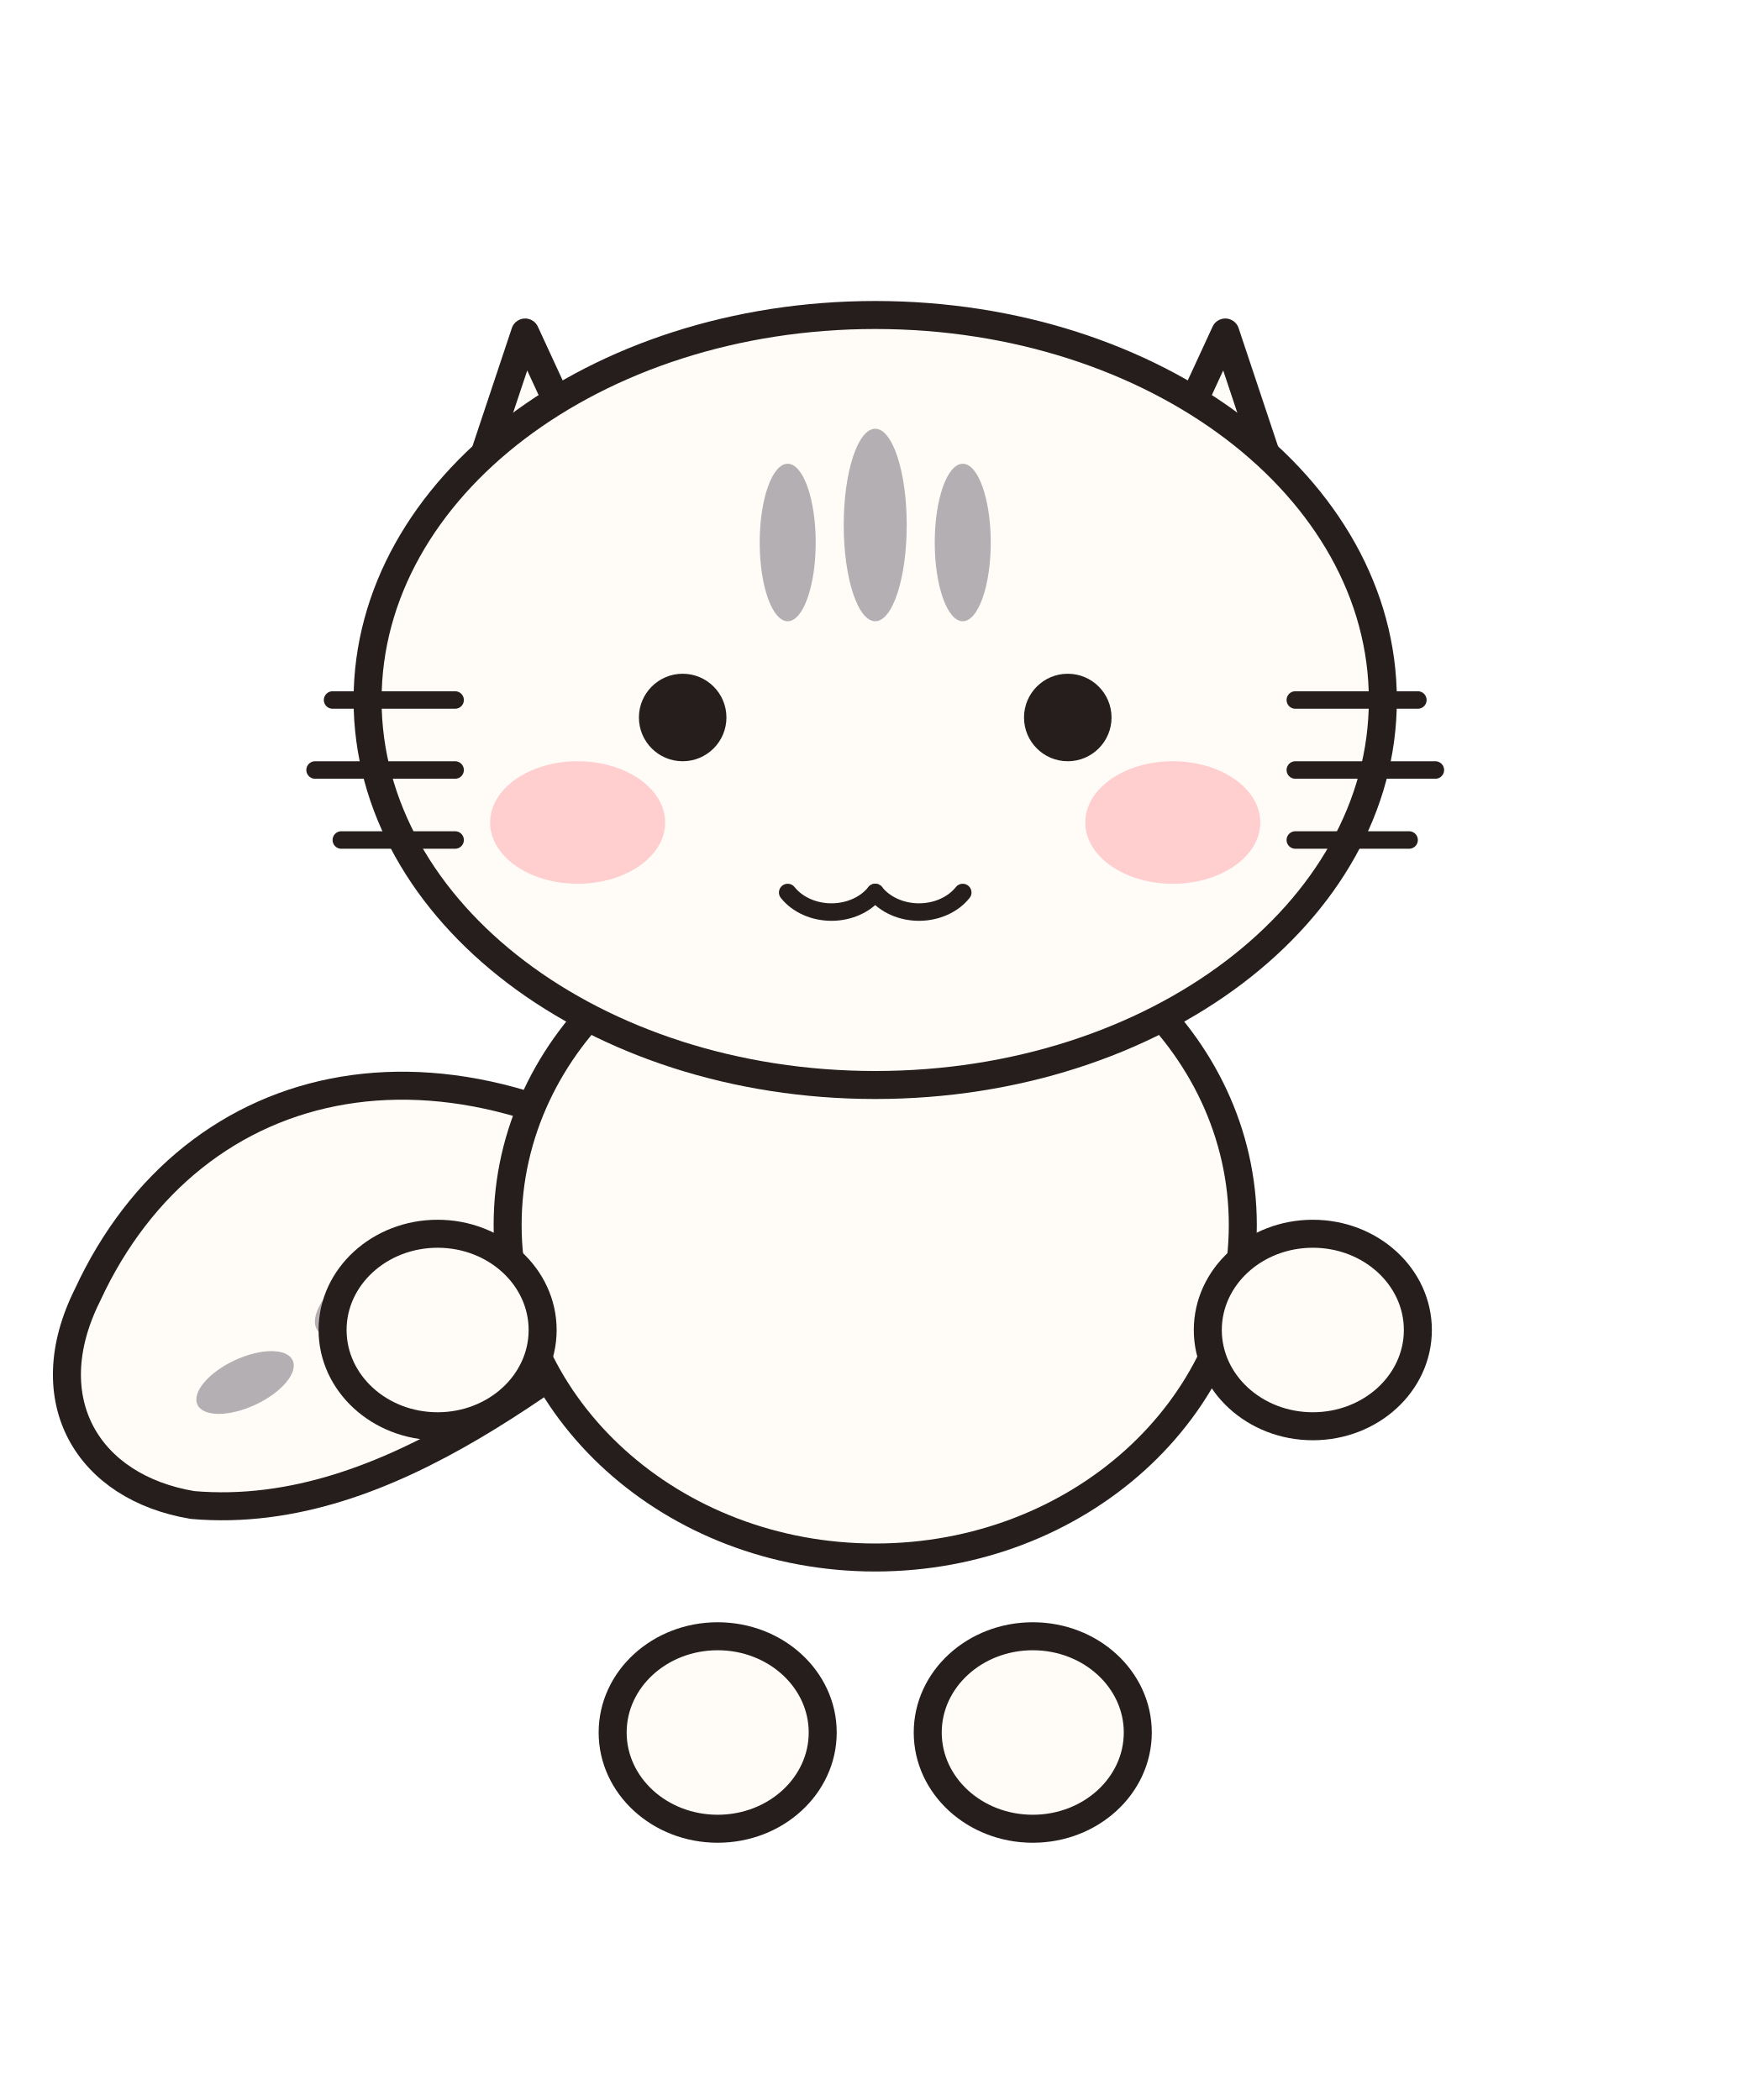
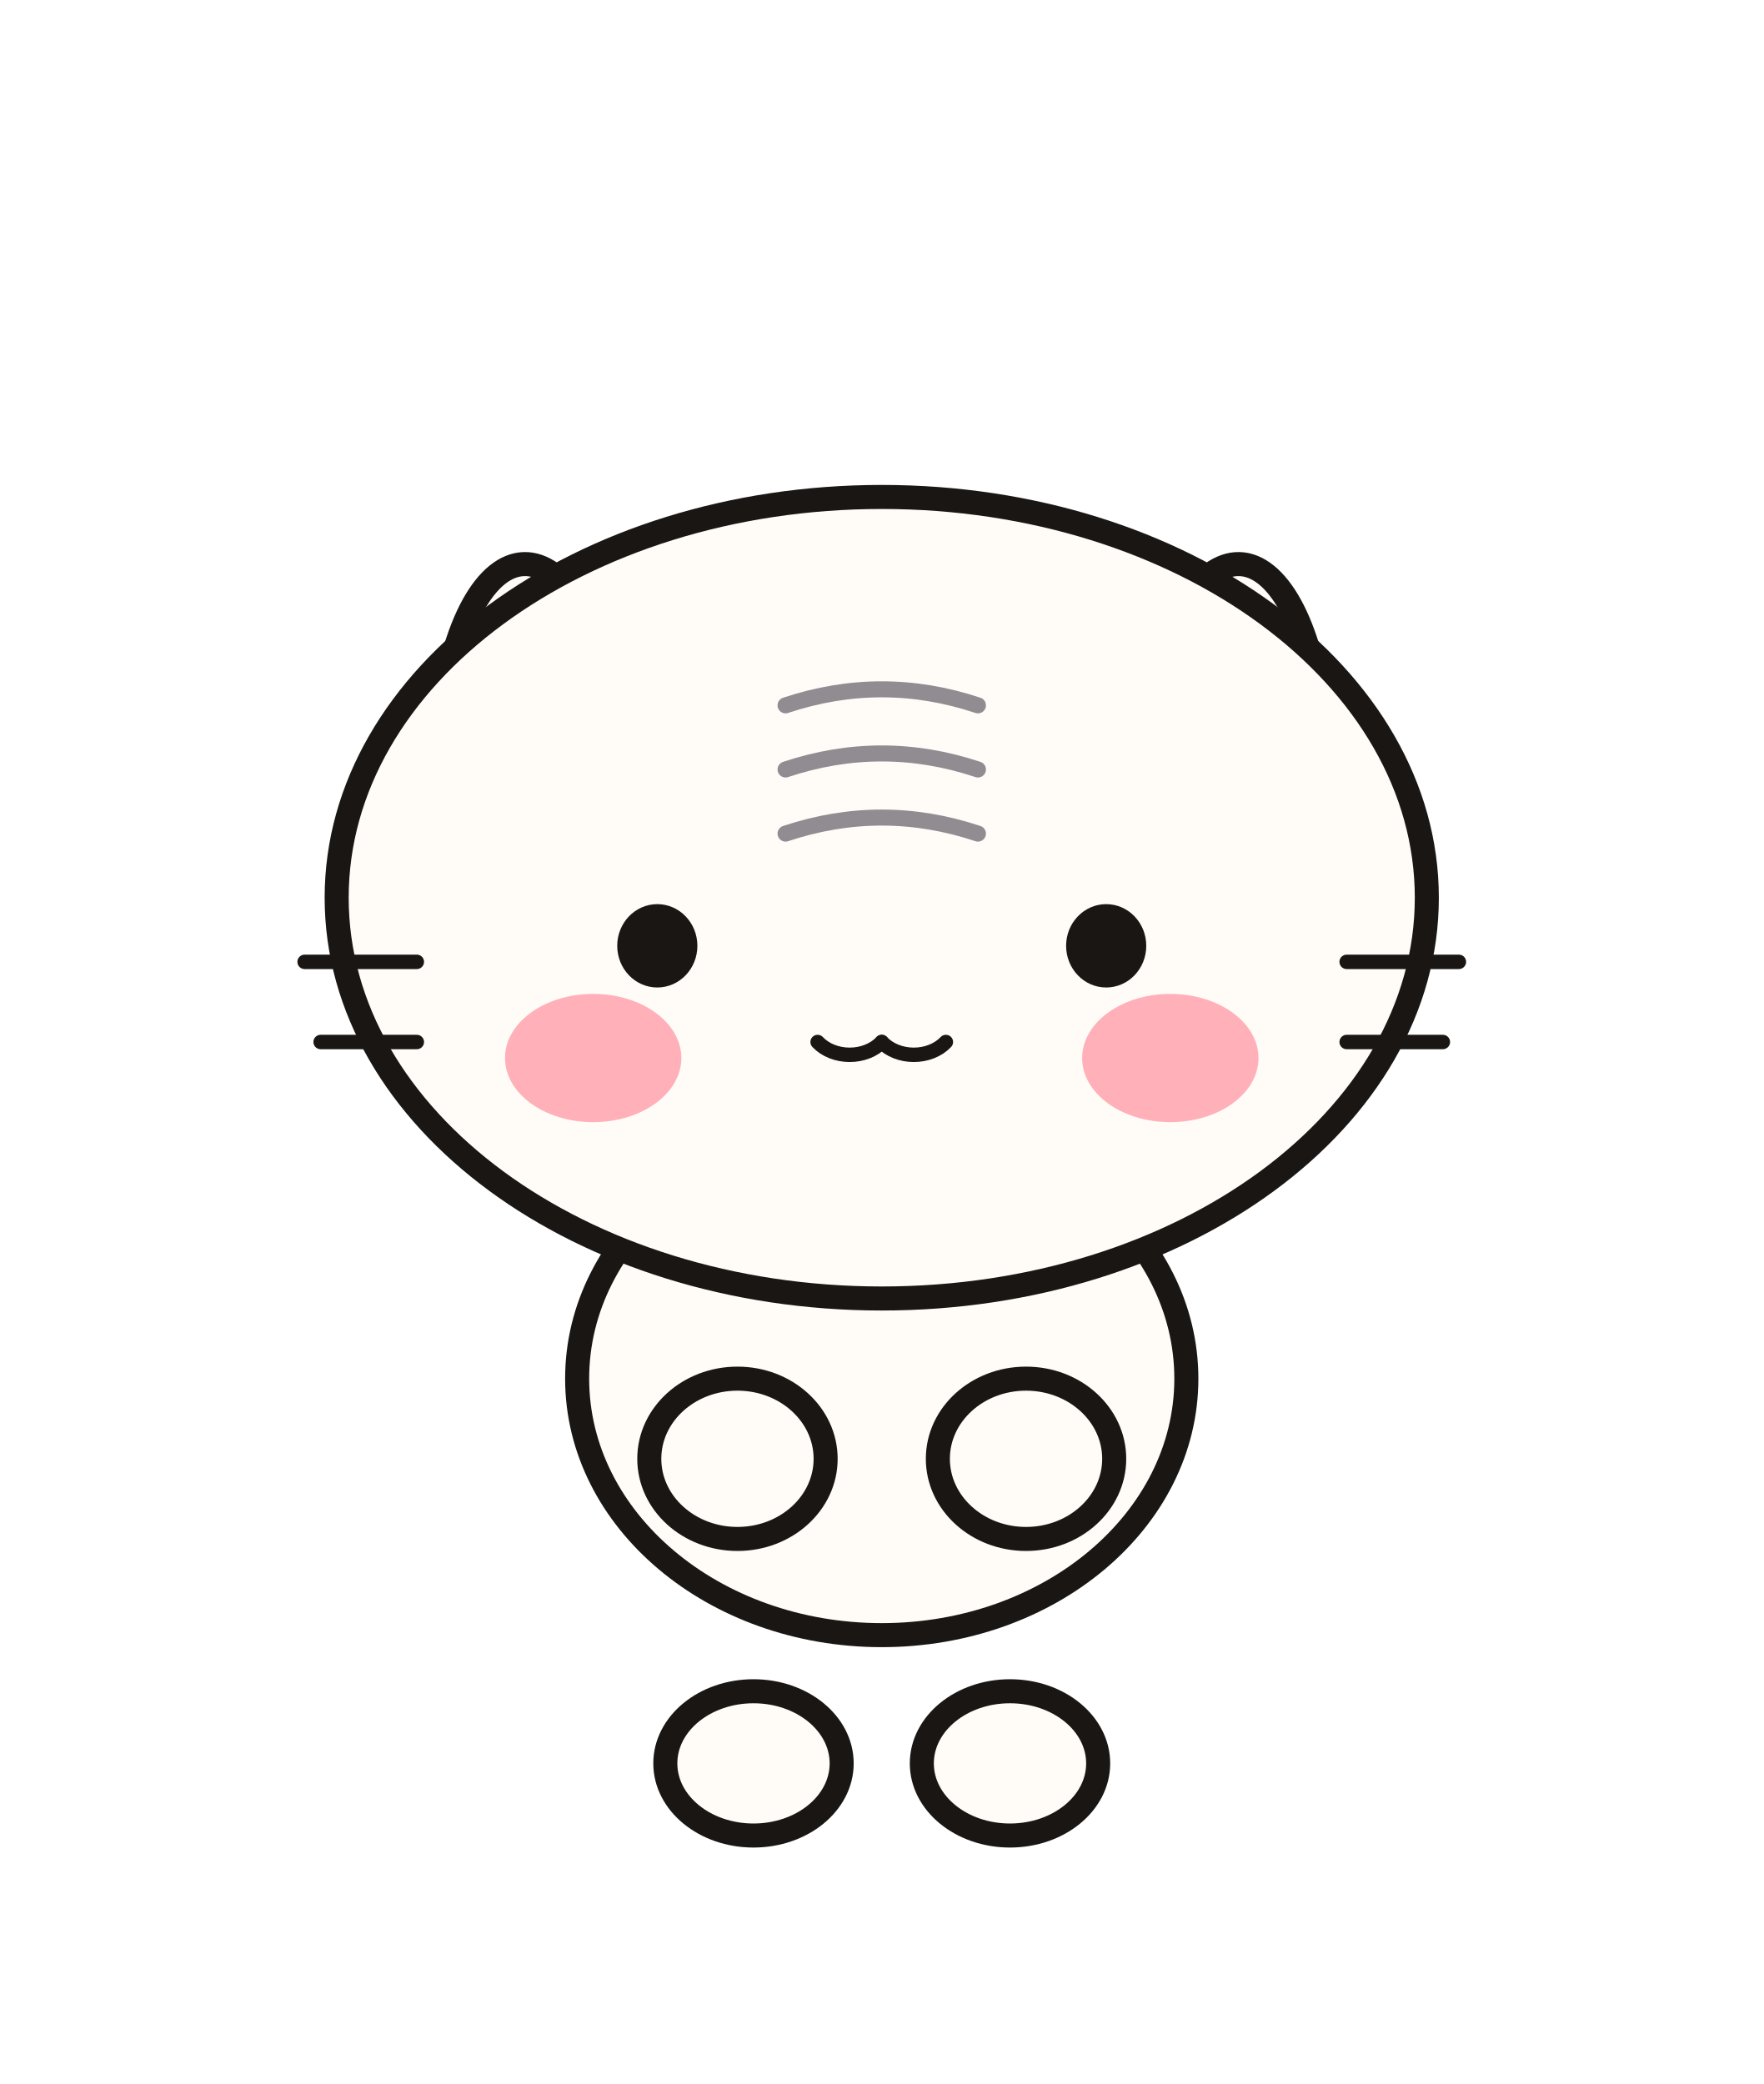
- <svg xmlns="http://www.w3.org/2000/svg" viewBox="0 0 200 240" width="200" height="240" fill="none">
+ <svg xmlns="http://www.w3.org/2000/svg" viewBox="0 0 220 260" width="220" height="260">
  <defs>
    <style>
-       .ol{stroke:#261e1c;stroke-width:3.2;stroke-linejoin:round;stroke-linecap:round;fill:#fffcf8}
-       .stripe{fill:#9b969b;opacity:.75}
-       .blush{fill:#ffa8ac;opacity:.55}
-       .inner{fill:#ffbcc0}
-       .eye{fill:#261e1c}
-       .line{stroke:#261e1c;stroke-width:2;stroke-linecap:round;fill:none}
-     </style>
+     .ol{stroke:#1a1614;stroke-width:3;stroke-linejoin:round;stroke-linecap:round;fill:#fffcf8}
+     .stripe{stroke:#918c91;stroke-width:2;fill:none;stroke-linecap:round}
+     .blush{fill:#ff9ea8;opacity:.8}
+     .inner{fill:#ffbcc0}
+     .eye{fill:#1a1614}
+     .line{stroke:#1a1614;stroke-width:1.8;stroke-linecap:round;fill:none}
+   </style>
  </defs>
-   <g id="cat-base" transform="translate(100,210)">
-     <g id="tail" data-pivot="-12,-78">
-       <path class="ol" d="M-18,-72 C-48,-95 -78,-88 -90,-62 C-96,-50 -90,-40 -78,-38 C-55,-36 -35,-55 -20,-65 Z" />
-       <ellipse class="stripe" cx="-58" cy="-62" rx="7" ry="3.2" transform="rotate(-35 -58 -62)" />
-       <ellipse class="stripe" cx="-72" cy="-52" rx="6" ry="2.8" transform="rotate(-25 -72 -52)" />
+   <g id="cat-base" transform="translate(110,230)">
+     <g id="tail" data-pivot="0,-55">
+       <path class="ol" d="M-8,-60 C-30,-95 -8,-120 18,-105 C28,-98 22,-85 8,-78 C-2,-72 -6,-65 -8,-60 Z" />
+       <path class="stripe" d="M-2,-88 Q8,-92 14,-86" />
+       <path class="stripe" d="M0,-98 Q10,-102 16,-96" />
    </g>
-     <g id="leg-L" data-pivot="-18,-35">
-       <ellipse class="ol" cx="-18" cy="-12" rx="12" ry="11" />
+     <g id="leg-L" data-pivot="-16,-28">
+       <ellipse class="ol" cx="-16" cy="-10" rx="11" ry="9" />
    </g>
-     <g id="leg-R" data-pivot="18,-35">
-       <ellipse class="ol" cx="18" cy="-12" rx="12" ry="11" />
+     <g id="leg-R" data-pivot="16,-28">
+       <ellipse class="ol" cx="16" cy="-10" rx="11" ry="9" />
    </g>
-     <g id="body" data-pivot="0,-70">
-       <ellipse class="ol" cx="0" cy="-70" rx="42" ry="38" />
+     <g id="body" data-pivot="0,-58">
+       <ellipse class="ol" cx="0" cy="-58" rx="38" ry="32" />
    </g>
-     <g id="arm-L" data-pivot="-40,-75">
-       <ellipse class="ol" cx="-50" cy="-58" rx="12" ry="11" />
+     <g id="arm-L" data-pivot="-18,-55">
+       <ellipse class="ol" cx="-18" cy="-48" rx="11" ry="10" />
    </g>
-     <g id="arm-R" data-pivot="40,-75">
-       <ellipse class="ol" cx="50" cy="-58" rx="12" ry="11" />
+     <g id="arm-R" data-pivot="18,-55">
+       <ellipse class="ol" cx="18" cy="-48" rx="11" ry="10" />
    </g>
-     <g id="head" data-pivot="0,-125">
-       <g id="ear-L" data-pivot="-38,-155">
-         <path class="ol" d="M-48,-148 L-40,-172 L-28,-146 Z" />
-         <path class="inner" d="M-44,-150 L-39,-162 L-34,-149 Z" />
+     <g id="head" data-pivot="0,-118">
+       <g id="ear-L" data-pivot="-42,-148">
+         <path class="ol" d="M-55,-140 C-52,-165 -38,-168 -32,-138 Z" />
+         <path class="inner" d="M-48,-142 L-42,-155 L-36,-141 Z" />
      </g>
-       <g id="ear-R" data-pivot="38,-155">
-         <path class="ol" d="M28,-146 L40,-172 L48,-148 Z" />
-         <path class="inner" d="M34,-149 L39,-162 L44,-150 Z" />
+       <g id="ear-R" data-pivot="42,-148">
+         <path class="ol" d="M32,-138 C38,-168 52,-165 55,-140 Z" />
+         <path class="inner" d="M36,-141 L42,-155 L48,-142 Z" />
      </g>
-       <ellipse class="ol" cx="0" cy="-130" rx="58" ry="44" />
-       <g id="stripes">
-         <ellipse class="stripe" cx="-10" cy="-148" rx="3.2" ry="9" />
-         <ellipse class="stripe" cx="0" cy="-150" rx="3.6" ry="11" />
-         <ellipse class="stripe" cx="10" cy="-148" rx="3.2" ry="9" />
+       <ellipse class="ol" cx="0" cy="-118" rx="68" ry="50" />
+       <g id="stripes" class="stripe">
+         <path d="M-12,-142 Q0,-146 12,-142" />
+         <path d="M-12,-134 Q0,-138 12,-134" />
+         <path d="M-12,-126 Q0,-130 12,-126" />
      </g>
      <g id="eyes">
-         <circle class="eye" id="eye-L" cx="-22" cy="-128" r="5" />
-         <circle class="eye" id="eye-R" cx="22" cy="-128" r="5" />
+         <ellipse class="eye" id="eye-L" cx="-28" cy="-112" rx="5" ry="5.2" />
+         <ellipse class="eye" id="eye-R" cx="28" cy="-112" rx="5" ry="5.2" />
      </g>
      <g id="blush">
-         <ellipse class="blush" cx="-34" cy="-116" rx="10" ry="7" />
-         <ellipse class="blush" cx="34" cy="-116" rx="10" ry="7" />
+         <ellipse class="blush" cx="-36" cy="-98" rx="11" ry="8" />
+         <ellipse class="blush" cx="36" cy="-98" rx="11" ry="8" />
      </g>
      <g id="mouth" class="line">
-         <path d="M-10,-108 A6,5 0 0 0 0,-108" />
-         <path d="M0,-108 A6,5 0 0 0 10,-108" />
+         <path d="M-8,-100 A5,4 0 0 0 0,-100" />
+         <path d="M0,-100 A5,4 0 0 0 8,-100" />
      </g>
      <g id="whiskers" class="line">
-         <path d="M-48,-130 H-62" />
-         <path d="M-48,-122 H-64" />
-         <path d="M-48,-114 H-61" />
-         <path d="M48,-130 H62" />
-         <path d="M48,-122 H64" />
-         <path d="M48,-114 H61" />
+         <path d="M-58,-110 H-72" />
+         <path d="M-58,-100 H-70" />
+         <path d="M58,-110 H72" />
+         <path d="M58,-100 H70" />
      </g>
    </g>
  </g>
</svg>
